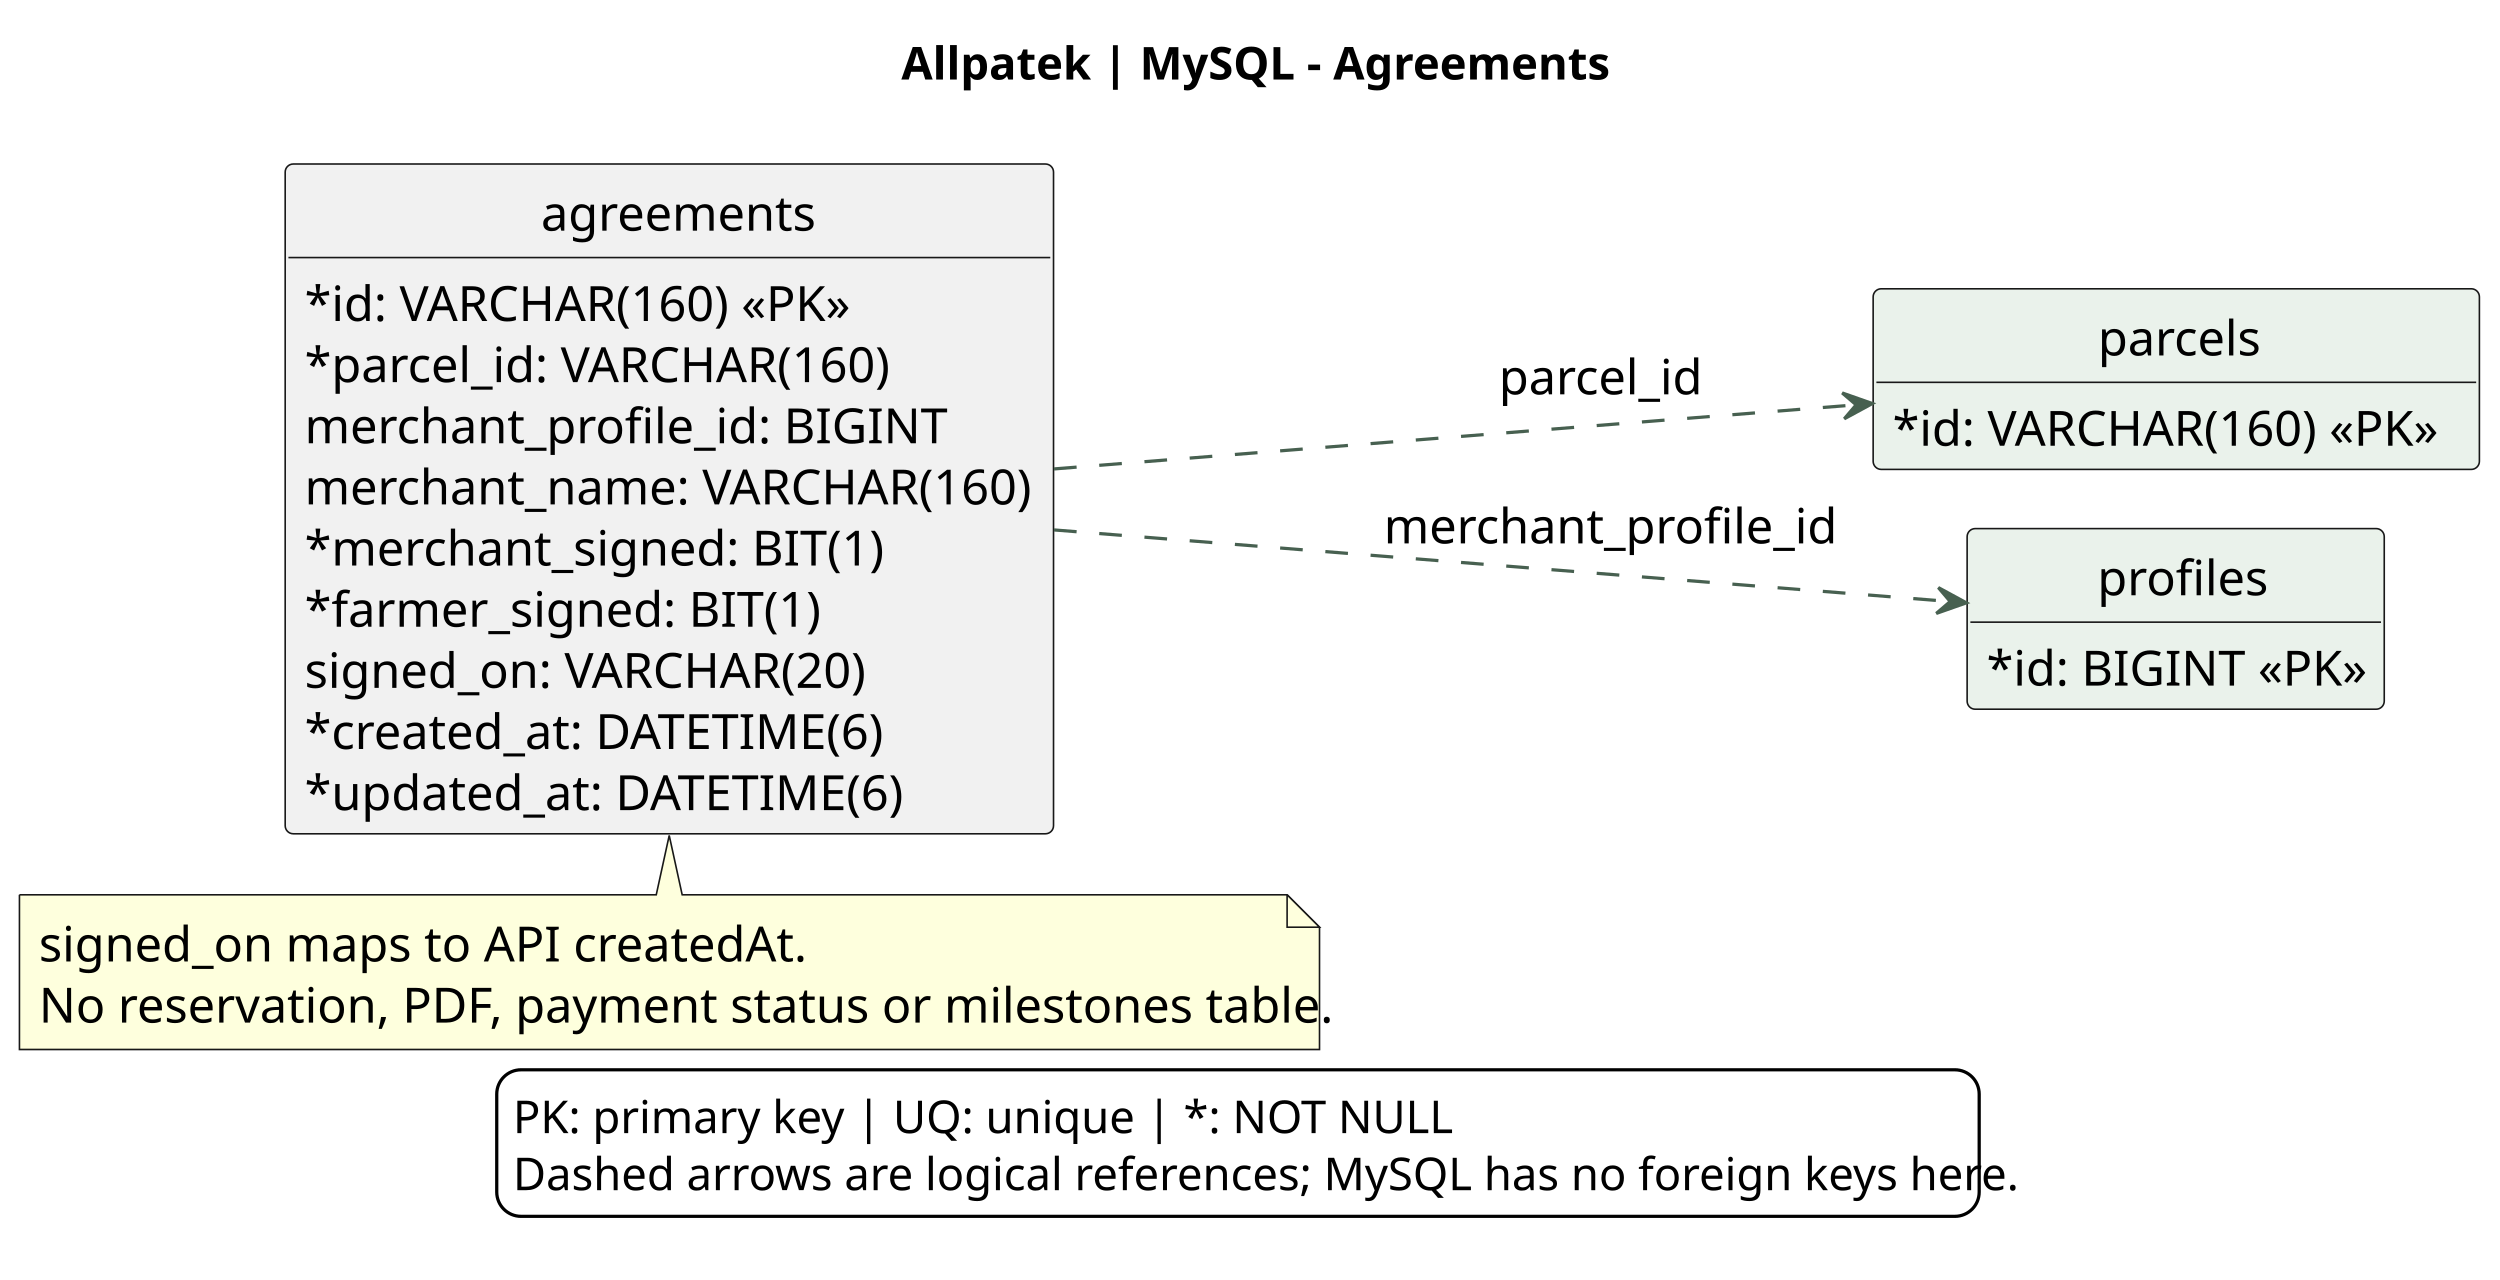
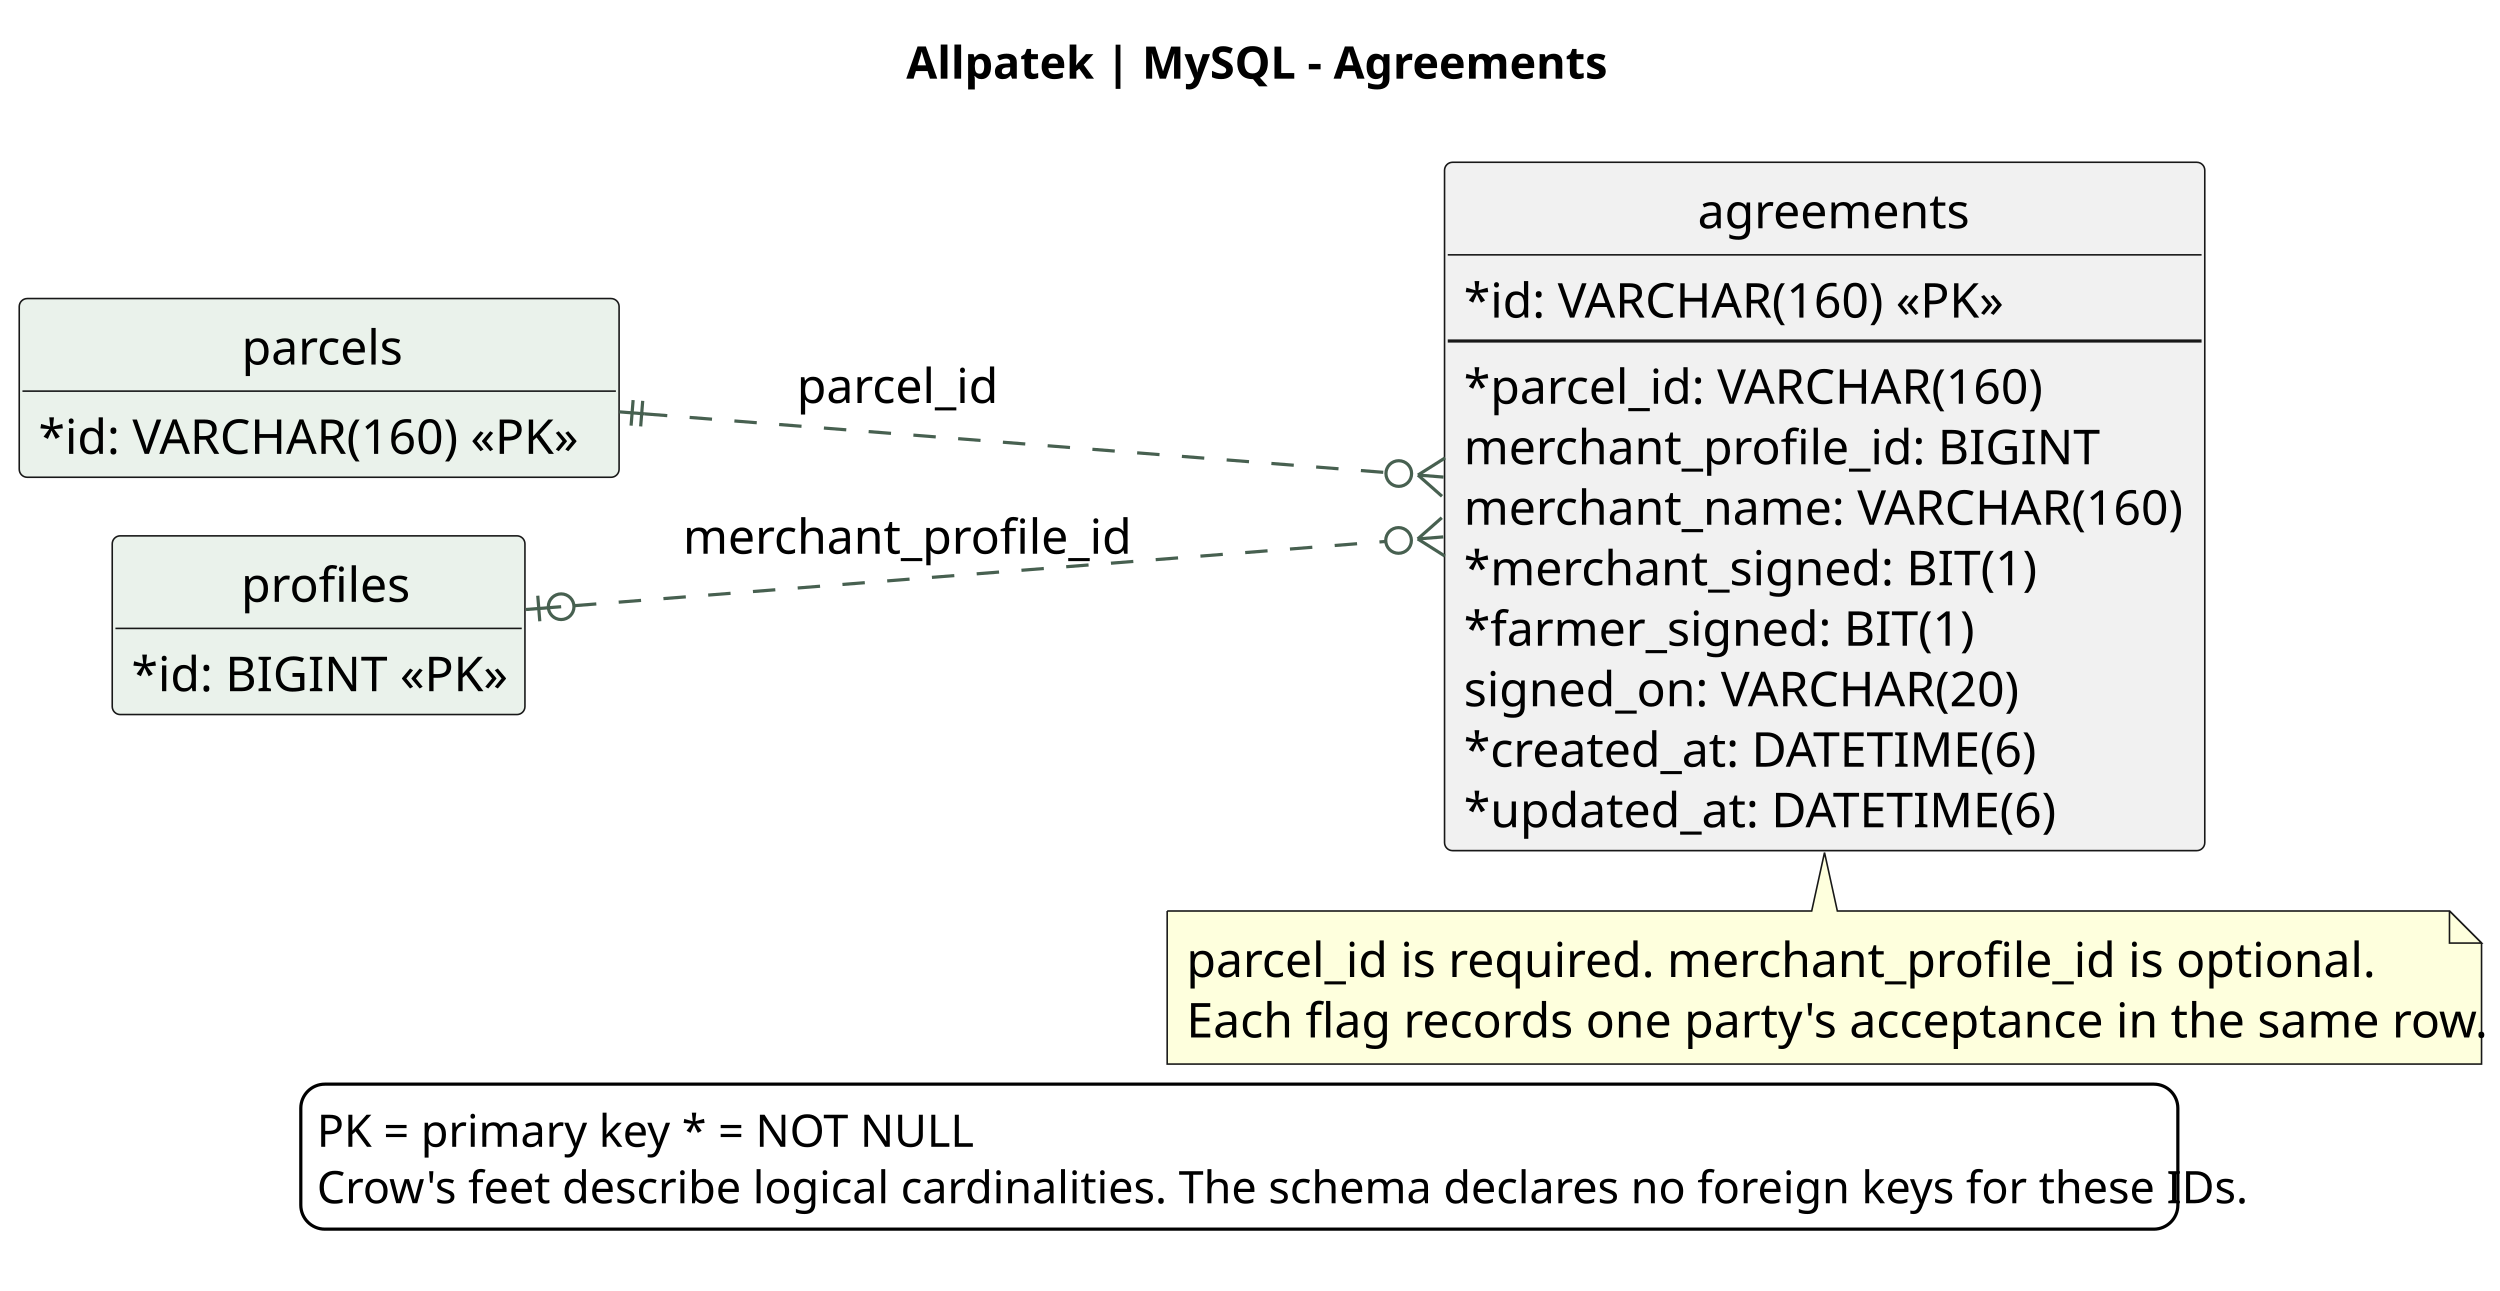
- <svg xmlns="http://www.w3.org/2000/svg" contentStyleType="text/css" data-diagram-type="CLASS" height="576.042px" preserveAspectRatio="none" style="width:1125px;height:576px;background:#FFFFFF;" version="1.1" viewBox="0 0 1125 576" width="1125.833px" zoomAndPan="magnify">
+ <svg xmlns="http://www.w3.org/2000/svg" contentStyleType="text/css" data-diagram-type="CLASS" height="587.708px" preserveAspectRatio="none" style="width:1137px;height:587px;background:#FFFFFF;" version="1.1" viewBox="0 0 1137 587" width="1137.5px" zoomAndPan="magnify">
  <defs />
  <g>
    <g class="title" data-source-line="11">
-       <text fill="#000000" font-family="sans-serif" font-size="20.417" font-weight="bold" lengthAdjust="spacing" textLength="302.96" x="405.603" y="35.778">Allpatek | MySQL - Agreements</text>
+       <text fill="#000000" font-family="sans-serif" font-size="20.417" font-weight="bold" lengthAdjust="spacing" textLength="302.96" x="412.166" y="35.778">Allpatek | MySQL - Agreements</text>
    </g>
    <g class="entity" data-qualified-name="agreement" data-source-line="13" id="ent0002">
-       <rect fill="#F1F1F1" height="301.397" rx="3.646" ry="3.646" style="stroke:#181818;stroke-width:0.729;" width="345.753" x="128.333" y="73.805" />
-       <text fill="#000000" font-family="sans-serif" font-size="21.875" lengthAdjust="spacing" textLength="115.517" x="243.452" y="103.805">agreements</text>
-       <line style="stroke:#181818;stroke-width:0.729;" x1="129.792" x2="472.628" y1="115.903" y2="115.903" />
-       <text fill="#000000" font-family="sans-serif" font-size="21.875" lengthAdjust="spacing" textLength="255.312" x="137.083" y="144.445">*id: VARCHAR(160) «PK»</text>
-       <text fill="#000000" font-family="sans-serif" font-size="21.875" lengthAdjust="spacing" textLength="267.467" x="137.083" y="171.959">*parcel_id: VARCHAR(160)</text>
-       <text fill="#000000" font-family="sans-serif" font-size="21.875" lengthAdjust="spacing" textLength="277.197" x="137.083" y="199.474">merchant_profile_id: BIGINT</text>
-       <text fill="#000000" font-family="sans-serif" font-size="21.875" lengthAdjust="spacing" textLength="328.253" x="137.083" y="226.989">merchant_name: VARCHAR(160)</text>
-       <text fill="#000000" font-family="sans-serif" font-size="21.875" lengthAdjust="spacing" textLength="249.245" x="137.083" y="254.503">*merchant_signed: BIT(1)</text>
-       <text fill="#000000" font-family="sans-serif" font-size="21.875" lengthAdjust="spacing" textLength="221.26" x="137.083" y="282.018">*farmer_signed: BIT(1)</text>
-       <text fill="#000000" font-family="sans-serif" font-size="21.875" lengthAdjust="spacing" textLength="258.975" x="137.083" y="309.533">signed_on: VARCHAR(20)</text>
-       <text fill="#000000" font-family="sans-serif" font-size="21.875" lengthAdjust="spacing" textLength="261.368" x="137.083" y="337.047">*created_at: DATETIME(6)</text>
-       <text fill="#000000" font-family="sans-serif" font-size="21.875" lengthAdjust="spacing" textLength="267.477" x="137.083" y="364.562">*updated_at: DATETIME(6)</text>
+       <rect fill="#F1F1F1" height="313.063" rx="3.646" ry="3.646" style="stroke:#181818;stroke-width:0.729;" width="345.753" x="656.979" y="73.805" />
+       <text fill="#000000" font-family="sans-serif" font-size="21.875" lengthAdjust="spacing" textLength="115.517" x="772.097" y="103.805">agreements</text>
+       <line style="stroke:#181818;stroke-width:0.729;" x1="658.438" x2="1001.274" y1="115.903" y2="115.903" />
+       <text fill="#000000" font-family="sans-serif" font-size="21.875" lengthAdjust="spacing" textLength="255.312" x="665.729" y="144.445">*id: VARCHAR(160) «PK»</text>
+       <line style="stroke:#181818;stroke-width:1.458;" x1="658.438" x2="1001.274" y1="155.085" y2="155.085" />
+       <text fill="#000000" font-family="sans-serif" font-size="21.875" lengthAdjust="spacing" textLength="267.467" x="665.729" y="183.626">*parcel_id: VARCHAR(160)</text>
+       <text fill="#000000" font-family="sans-serif" font-size="21.875" lengthAdjust="spacing" textLength="277.197" x="665.729" y="211.141">merchant_profile_id: BIGINT</text>
+       <text fill="#000000" font-family="sans-serif" font-size="21.875" lengthAdjust="spacing" textLength="328.253" x="665.729" y="238.655">merchant_name: VARCHAR(160)</text>
+       <text fill="#000000" font-family="sans-serif" font-size="21.875" lengthAdjust="spacing" textLength="249.245" x="665.729" y="266.17">*merchant_signed: BIT(1)</text>
+       <text fill="#000000" font-family="sans-serif" font-size="21.875" lengthAdjust="spacing" textLength="221.26" x="665.729" y="293.685">*farmer_signed: BIT(1)</text>
+       <text fill="#000000" font-family="sans-serif" font-size="21.875" lengthAdjust="spacing" textLength="258.975" x="665.729" y="321.199">signed_on: VARCHAR(20)</text>
+       <text fill="#000000" font-family="sans-serif" font-size="21.875" lengthAdjust="spacing" textLength="261.368" x="665.729" y="348.714">*created_at: DATETIME(6)</text>
+       <text fill="#000000" font-family="sans-serif" font-size="21.875" lengthAdjust="spacing" textLength="267.477" x="665.729" y="376.229">*updated_at: DATETIME(6)</text>
    </g>
-     <g class="entity" data-qualified-name="parcel" data-source-line="24" id="ent0003">
-       <rect fill="#EAF2EB" height="81.279" rx="3.646" ry="3.646" style="stroke:#181818;stroke-width:0.729;" width="272.812" x="842.917" y="129.951" />
-       <text fill="#000000" font-family="sans-serif" font-size="21.875" lengthAdjust="spacing" textLength="70.517" x="944.064" y="159.951">parcels</text>
-       <line style="stroke:#181818;stroke-width:0.729;" x1="844.375" x2="1114.27" y1="172.049" y2="172.049" />
-       <text fill="#000000" font-family="sans-serif" font-size="21.875" lengthAdjust="spacing" textLength="255.312" x="851.667" y="200.591">*id: VARCHAR(160) «PK»</text>
+     <g class="entity" data-qualified-name="parcel" data-source-line="25" id="ent0003">
+       <rect fill="#EAF2EB" height="81.279" rx="3.646" ry="3.646" style="stroke:#181818;stroke-width:0.729;" width="272.812" x="8.75" y="135.785" />
+       <text fill="#000000" font-family="sans-serif" font-size="21.875" lengthAdjust="spacing" textLength="70.517" x="109.897" y="165.784">parcels</text>
+       <line style="stroke:#181818;stroke-width:0.729;" x1="10.208" x2="280.103" y1="177.882" y2="177.882" />
+       <text fill="#000000" font-family="sans-serif" font-size="21.875" lengthAdjust="spacing" textLength="255.312" x="17.5" y="206.424">*id: VARCHAR(160) «PK»</text>
    </g>
-     <g class="entity" data-qualified-name="profile" data-source-line="27" id="ent0004">
-       <rect fill="#EAF2EB" height="81.279" rx="3.646" ry="3.646" style="stroke:#181818;stroke-width:0.729;" width="187.704" x="885.208" y="237.868" />
-       <text fill="#000000" font-family="sans-serif" font-size="21.875" lengthAdjust="spacing" textLength="70.517" x="943.802" y="267.868">profiles</text>
-       <line style="stroke:#181818;stroke-width:0.729;" x1="886.667" x2="1071.454" y1="279.966" y2="279.966" />
-       <text fill="#000000" font-family="sans-serif" font-size="21.875" lengthAdjust="spacing" textLength="170.204" x="893.958" y="308.507">*id: BIGINT «PK»</text>
+     <g class="entity" data-qualified-name="profile" data-source-line="28" id="ent0004">
+       <rect fill="#EAF2EB" height="81.279" rx="3.646" ry="3.646" style="stroke:#181818;stroke-width:0.729;" width="187.704" x="51.042" y="243.701" />
+       <text fill="#000000" font-family="sans-serif" font-size="21.875" lengthAdjust="spacing" textLength="70.517" x="109.635" y="273.701">profiles</text>
+       <line style="stroke:#181818;stroke-width:0.729;" x1="52.5" x2="237.287" y1="285.799" y2="285.799" />
+       <text fill="#000000" font-family="sans-serif" font-size="21.875" lengthAdjust="spacing" textLength="170.204" x="59.792" y="314.341">*id: BIGINT «PK»</text>
    </g>
-     <g class="entity" data-qualified-name="GMN7" data-source-line="33" id="ent0008">
-       <path d="M8.75,402.659 L8.75,472.272 A0,0 0 0 0 8.75,472.272 L593.78,472.272 A0,0 0 0 0 593.78,472.272 L593.78,417.243 L579.197,402.659 L306.979,402.659 L301.146,375.954 L295.312,402.659 L8.75,402.659 A0,0 0 0 0 8.75,402.659" fill="#FEFFDD" style="stroke:#181818;stroke-width:0.729;" />
-       <path d="M579.197,402.659 L579.197,417.243 L593.78,417.243 L579.197,402.659" fill="#FEFFDD" style="stroke:#181818;stroke-width:0.729;" />
-       <text fill="#000000" font-family="sans-serif" font-size="21.875" lengthAdjust="spacing" textLength="331.97" x="17.5" y="432.659">signed_on maps to API createdAt.</text>
-       <text fill="#000000" font-family="sans-serif" font-size="21.875" lengthAdjust="spacing" textLength="554.405" x="17.5" y="460.174">No reservation, PDF, payment status or milestones table.</text>
+     <g class="entity" data-qualified-name="GMN7" data-source-line="34" id="ent0008">
+       <path d="M530.833,414.326 L530.833,483.939 A0,0 0 0 0 530.833,483.939 L1128.606,483.939 A0,0 0 0 0 1128.606,483.939 L1128.606,428.909 L1114.023,414.326 L835.625,414.326 L829.792,387.739 L823.958,414.326 L530.833,414.326 A0,0 0 0 0 530.833,414.326" fill="#FEFFDD" style="stroke:#181818;stroke-width:0.729;" />
+       <path d="M1114.023,414.326 L1114.023,428.909 L1128.606,428.909 L1114.023,414.326" fill="#FEFFDD" style="stroke:#181818;stroke-width:0.729;" />
+       <text fill="#000000" font-family="sans-serif" font-size="21.875" lengthAdjust="spacing" textLength="511.916" x="539.583" y="444.326">parcel_id is required. merchant_profile_id is optional.</text>
+       <text fill="#000000" font-family="sans-serif" font-size="21.875" lengthAdjust="spacing" textLength="567.148" x="539.583" y="471.841">Each flag records one party's acceptance in the same row.</text>
    </g>
-     <g class="link" data-entity-1="ent0002" data-entity-2="ent0003" data-link-type="dependency" id="lnk5">
-       <polygon fill="#476050" points="842.546,181.594,828.998,176.825,835.277,182.175,829.927,188.454,842.546,181.594" style="stroke:#476050;stroke-width:1.458;" />
-       <path d="M474.298,211.022 C588.58,201.889 727.896,190.756 833.823,182.291" fill="none" style="stroke:#476050;stroke-width:1.458;stroke-dasharray:10.208,10.208;" />
-       <text fill="#000000" font-family="sans-serif" font-size="21.875" lengthAdjust="spacing" textLength="88.771" x="674.479" y="177.451">parcel_id</text>
+     <g class="link" data-entity-1="ent0003" data-entity-2="ent0002" data-link-type="crowfoot" id="lnk5">
+       <line style="stroke:#476050;stroke-width:1.458;" x1="287.021" x2="287.941" y1="193.586" y2="181.956" />
+       <line style="stroke:#476050;stroke-width:1.458;" x1="291.382" x2="292.303" y1="193.931" y2="182.301" />
+       <line style="stroke:#476050;stroke-width:1.458;" x1="293.296" x2="281.666" y1="188.231" y2="187.31" />
+       <line style="stroke:#476050;stroke-width:1.458;" x1="644.886" x2="657.207" y1="216.057" y2="208.255" />
+       <line style="stroke:#476050;stroke-width:1.458;" x1="644.886" x2="655.826" y1="216.057" y2="225.701" />
+       <line style="stroke:#476050;stroke-width:1.458;" x1="644.886" x2="656.516" y1="216.057" y2="216.978" />
+       <ellipse cx="636.163" cy="215.367" fill="none" rx="5.833" ry="5.833" style="stroke:#476050;stroke-width:1.458;" />
+       <path d="M293.296,188.231 C400.827,196.741 514.216,205.715 630.348,214.907" fill="none" style="stroke:#476050;stroke-width:1.458;stroke-dasharray:10.208,10.208;" />
+       <text fill="#000000" font-family="sans-serif" font-size="21.875" lengthAdjust="spacing" textLength="88.771" x="362.396" y="183.284">parcel_id</text>
    </g>
-     <g class="link" data-entity-1="ent0002" data-entity-2="ent0004" data-link-type="dependency" id="lnk6">
-       <polygon fill="#476050" points="884.873,271.274,872.254,264.414,877.604,270.693,871.325,276.043,884.873,271.274" style="stroke:#476050;stroke-width:1.458;" />
-       <path d="M474.298,238.464 C604.794,248.892 770.583,262.141 876.151,270.577" fill="none" style="stroke:#476050;stroke-width:1.458;stroke-dasharray:10.208,10.208;" />
-       <text fill="#000000" font-family="sans-serif" font-size="21.875" lengthAdjust="spacing" textLength="192.122" x="622.708" y="244.534">merchant_profile_id</text>
+     <g class="link" data-entity-1="ent0004" data-entity-2="ent0002" data-link-type="crowfoot" id="lnk6">
+       <line style="stroke:#476050;stroke-width:1.458;" x1="255.21" x2="239.219" y1="275.936" y2="277.201" />
+       <ellipse cx="255.21" cy="275.936" fill="none" rx="5.833" ry="5.833" style="stroke:#476050;stroke-width:1.458;" />
+       <line style="stroke:#476050;stroke-width:1.458;" x1="245.494" x2="244.574" y1="282.556" y2="270.926" />
+       <line style="stroke:#476050;stroke-width:1.458;" x1="644.788" x2="655.728" y1="245.103" y2="235.459" />
+       <line style="stroke:#476050;stroke-width:1.458;" x1="644.788" x2="657.109" y1="245.103" y2="252.905" />
+       <line style="stroke:#476050;stroke-width:1.458;" x1="644.788" x2="656.418" y1="245.103" y2="244.182" />
+       <ellipse cx="636.065" cy="245.793" fill="none" rx="5.833" ry="5.833" style="stroke:#476050;stroke-width:1.458;" />
+       <path d="M261.026,275.475 C367.883,267.018 497.842,256.733 630.25,246.253" fill="none" style="stroke:#476050;stroke-width:1.458;stroke-dasharray:10.208,10.208;" />
+       <text fill="#000000" font-family="sans-serif" font-size="21.875" lengthAdjust="spacing" textLength="192.122" x="310.625" y="251.826">merchant_profile_id</text>
    </g>
-     <g class="legend" data-source-line="36">
-       <rect fill="none" height="65.944" rx="10.938" ry="10.938" style="stroke:#000000;stroke-width:1.458;" width="667.099" x="223.534" y="481.409" />
-       <text fill="#000000" font-family="sans-serif" font-size="20.417" lengthAdjust="spacing" textLength="400.916" x="230.825" y="509.895">PK: primary key | UQ: unique | *: NOT NULL</text>
-       <text fill="#000000" font-family="sans-serif" font-size="20.417" lengthAdjust="spacing" textLength="652.516" x="230.825" y="535.576">Dashed arrows are logical references; MySQL has no foreign keys here.</text>
+     <g class="legend" data-source-line="37">
+       <rect fill="none" height="65.944" rx="10.938" ry="10.938" style="stroke:#000000;stroke-width:1.458;" width="853.68" x="136.806" y="493.076" />
+       <text fill="#000000" font-family="sans-serif" font-size="20.417" lengthAdjust="spacing" textLength="316.548" x="144.097" y="521.562">PK = primary key     * = NOT NULL</text>
+       <text fill="#000000" font-family="sans-serif" font-size="20.417" lengthAdjust="spacing" textLength="839.097" x="144.097" y="547.242">Crow's feet describe logical cardinalities. The schema declares no foreign keys for these IDs.</text>
    </g>
  </g>
</svg>
